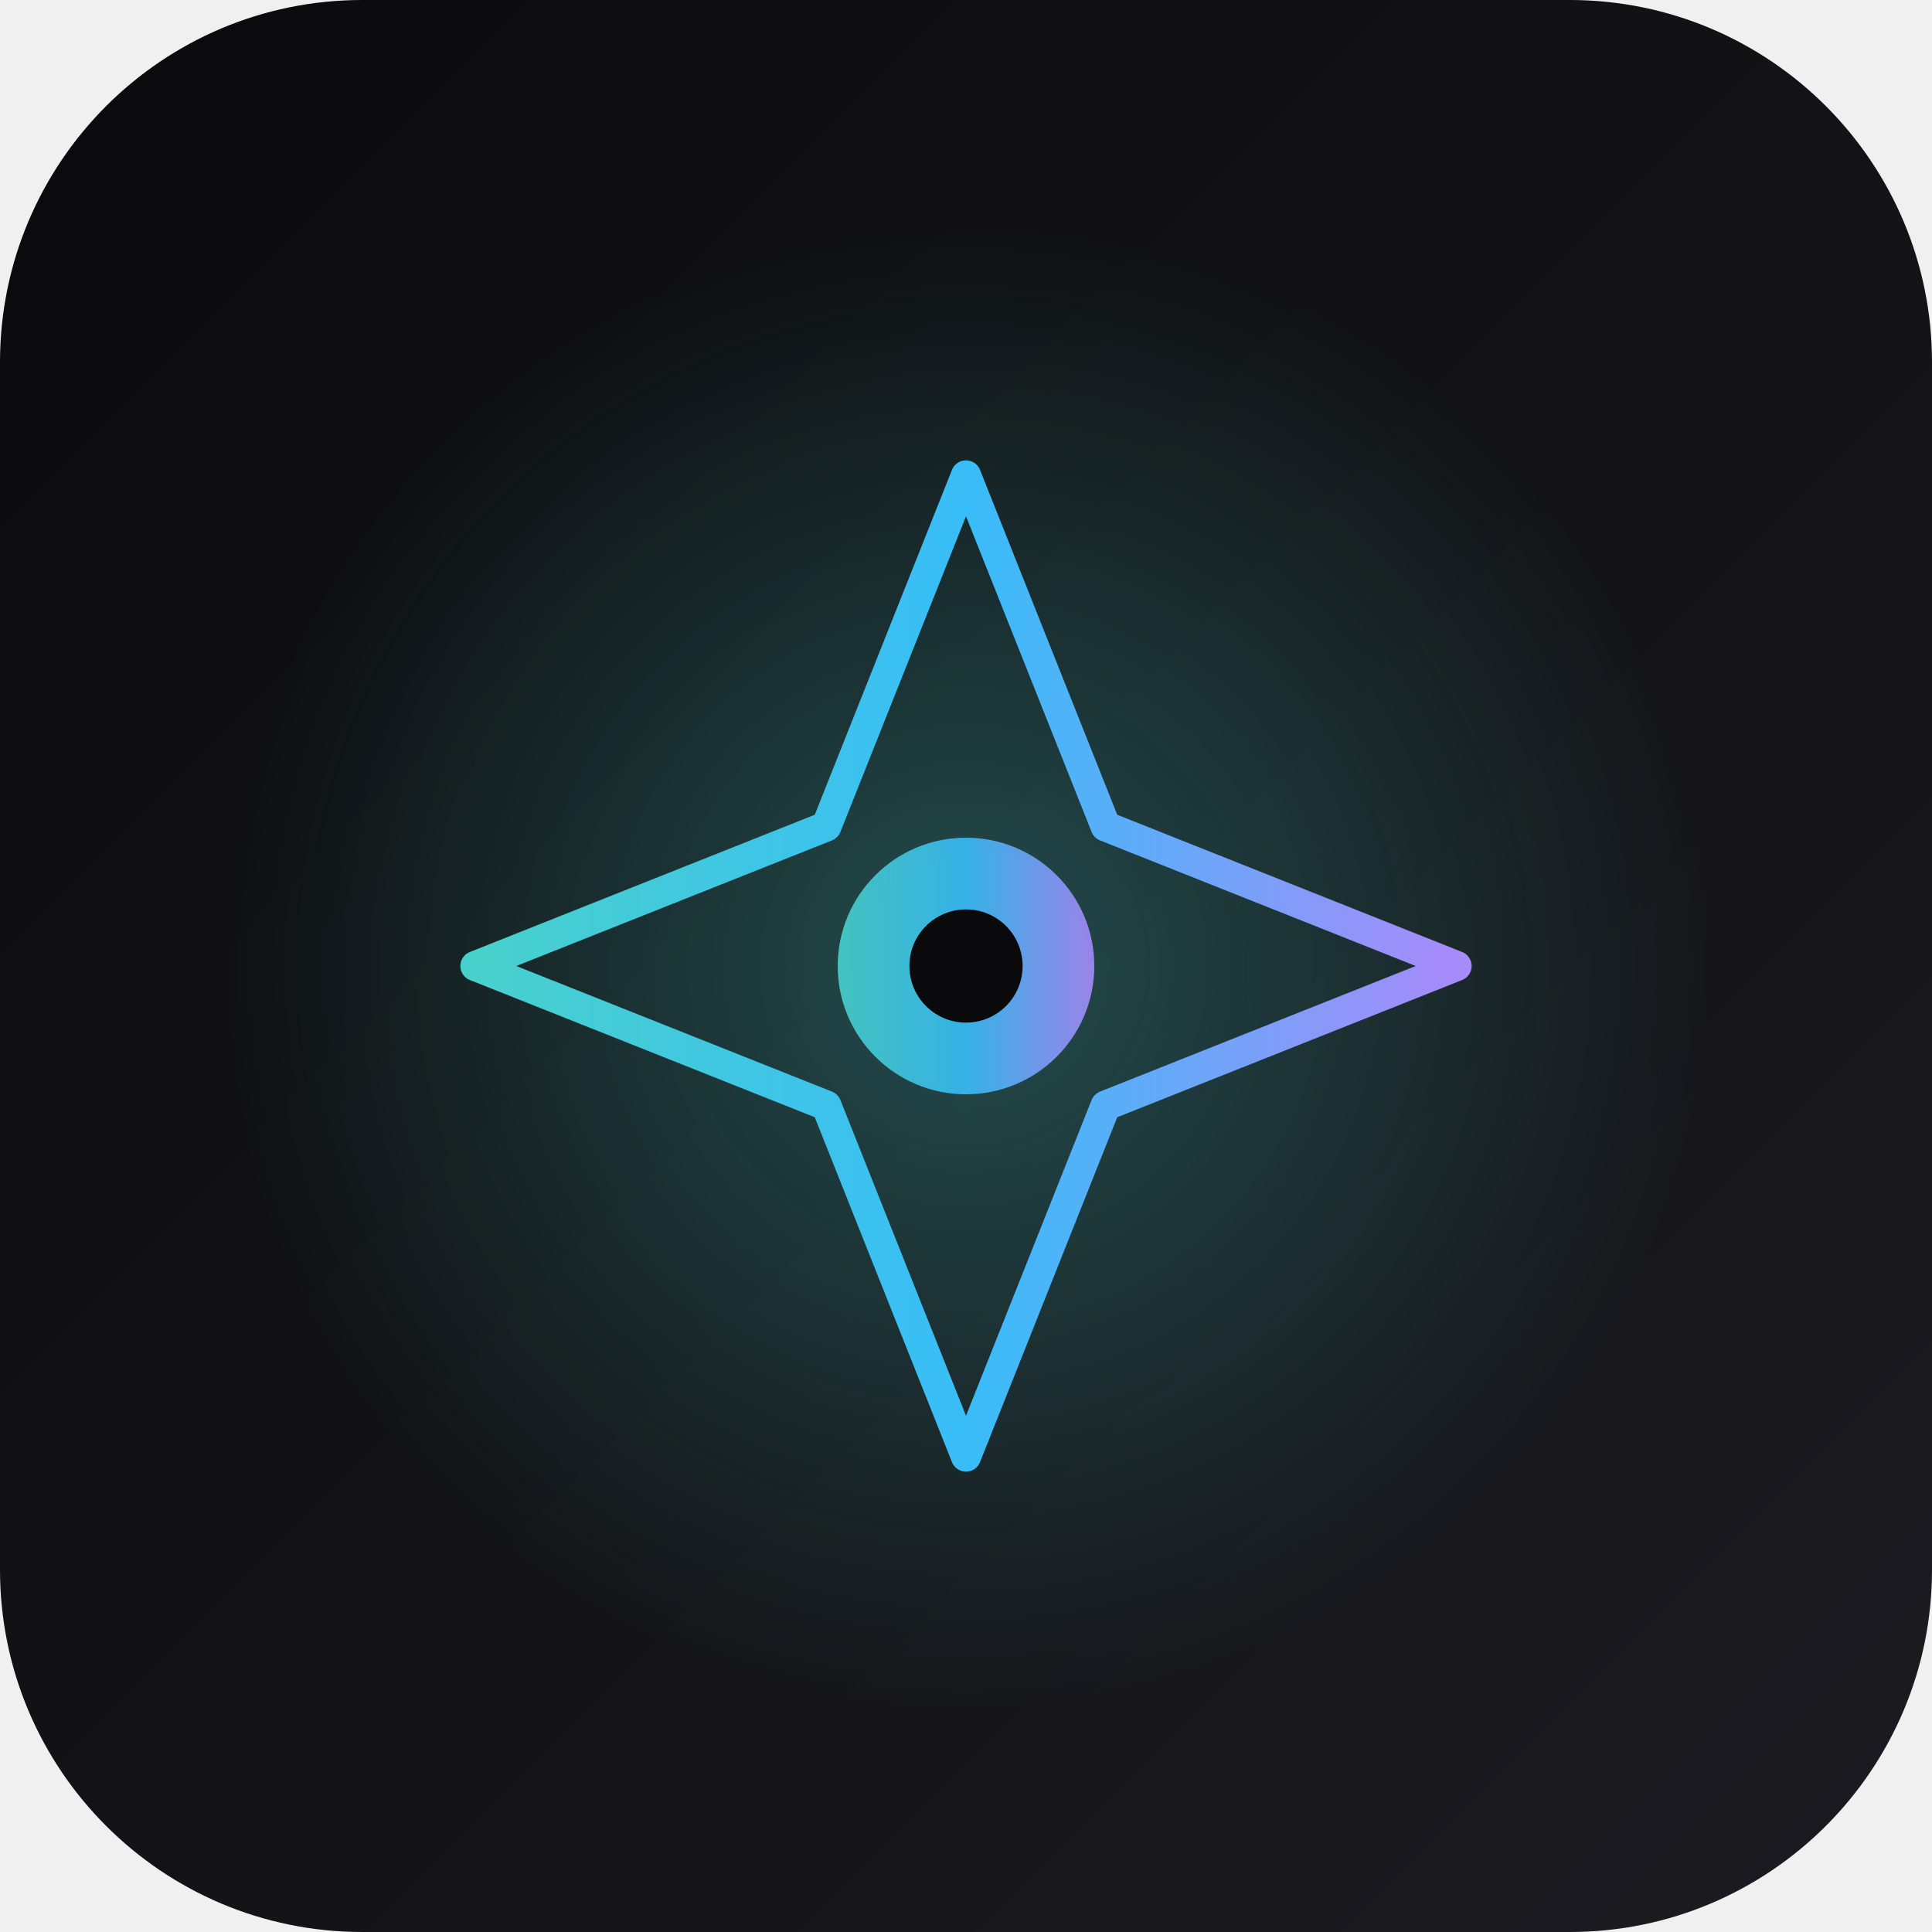
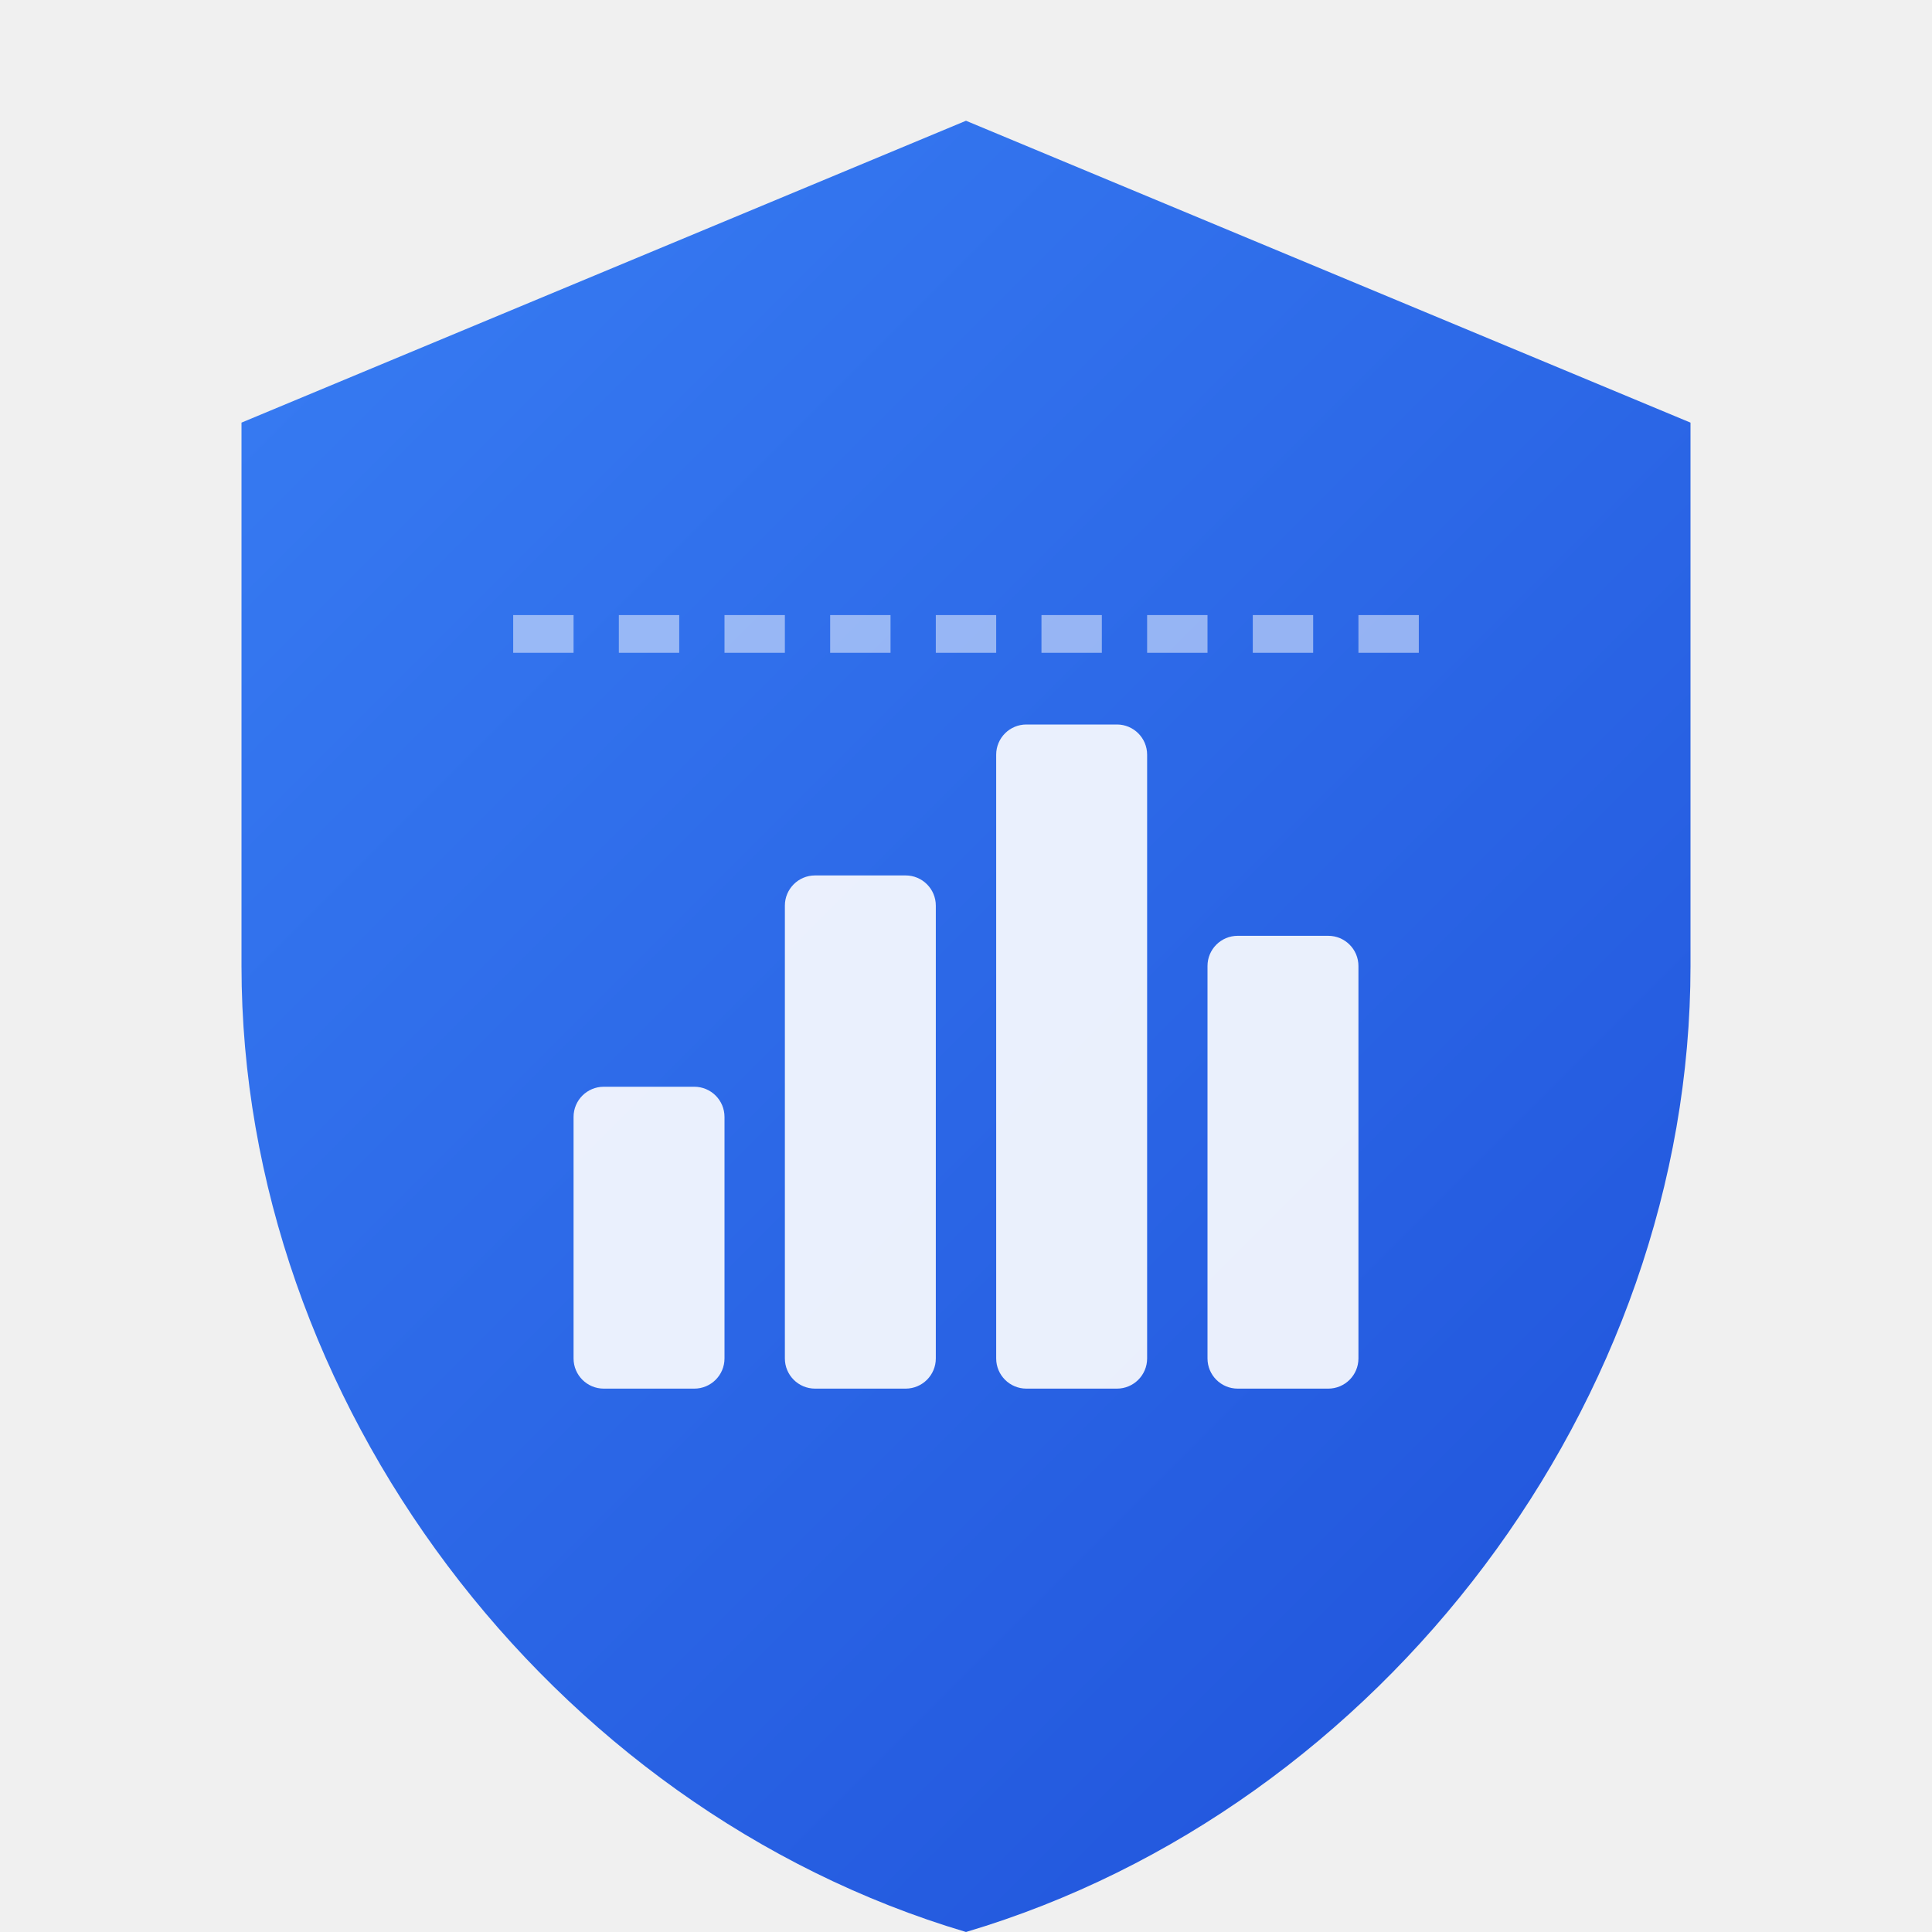
- <svg xmlns="http://www.w3.org/2000/svg" viewBox="0 0 512 512" width="512" height="512">
+ <svg xmlns="http://www.w3.org/2000/svg" viewBox="0 0 128 128" fill="none">
  <defs>
-     <linearGradient id="bg" x1="0" y1="0" x2="1" y2="1">
-       <stop offset="0%" stop-color="#0a0a0c" />
-       <stop offset="50%" stop-color="#131316" />
-       <stop offset="100%" stop-color="#1b1b21" />
+     <linearGradient id="g" x1="0" y1="0" x2="128" y2="128" gradientUnits="userSpaceOnUse">
+       <stop offset="0%" stop-color="#3b82f6" />
+       <stop offset="100%" stop-color="#1d4ed8" />
    </linearGradient>
-     <linearGradient id="grad" x1="0" y1="0" x2="1" y2="0">
-       <stop offset="0%" stop-color="#48d1cc" />
-       <stop offset="50%" stop-color="#38bdf8" />
-       <stop offset="100%" stop-color="#a78bfa" />
-     </linearGradient>
-     <radialGradient id="glow" cx="50%" cy="50%" r="50%">
-       <stop offset="0%" stop-color="#48d1cc" stop-opacity="0.3" />
-       <stop offset="100%" stop-color="#48d1cc" stop-opacity="0" />
-     </radialGradient>
  </defs>
-   <rect width="512" height="512" rx="96" fill="url(#bg)" />
-   <circle cx="256" cy="256" r="200" fill="url(#glow)" />
-   <g transform="translate(256,256)">
-     <path d="M0,-130 L37,-37 L130,0 L37,37 L0,130 L-37,37 L-130,0 L-37,-37 Z" fill="none" stroke="url(#grad)" stroke-width="8" stroke-linejoin="round" />
-     <circle r="34" fill="url(#grad)" opacity="0.9" />
-     <circle r="15" fill="#0a0a0c" />
-   </g>
+   <path d="M64 8L16 28v36c0 28.8 20.4 55.8 48 64 27.6-8.2 48-35.2 48-64V28L64 8z" fill="url(#g)" />
+   <rect x="38" y="72" width="10" height="20" rx="2" fill="#fff" opacity="0.9" />
+   <rect x="52" y="58" width="10" height="34" rx="2" fill="#fff" opacity="0.9" />
+   <rect x="66" y="48" width="10" height="44" rx="2" fill="#fff" opacity="0.9" />
+   <rect x="80" y="62" width="10" height="30" rx="2" fill="#fff" opacity="0.9" />
+   <line x1="34" y1="42" x2="94" y2="42" stroke="#fff" stroke-width="2.5" opacity="0.5" stroke-dasharray="4 3" />
</svg>
